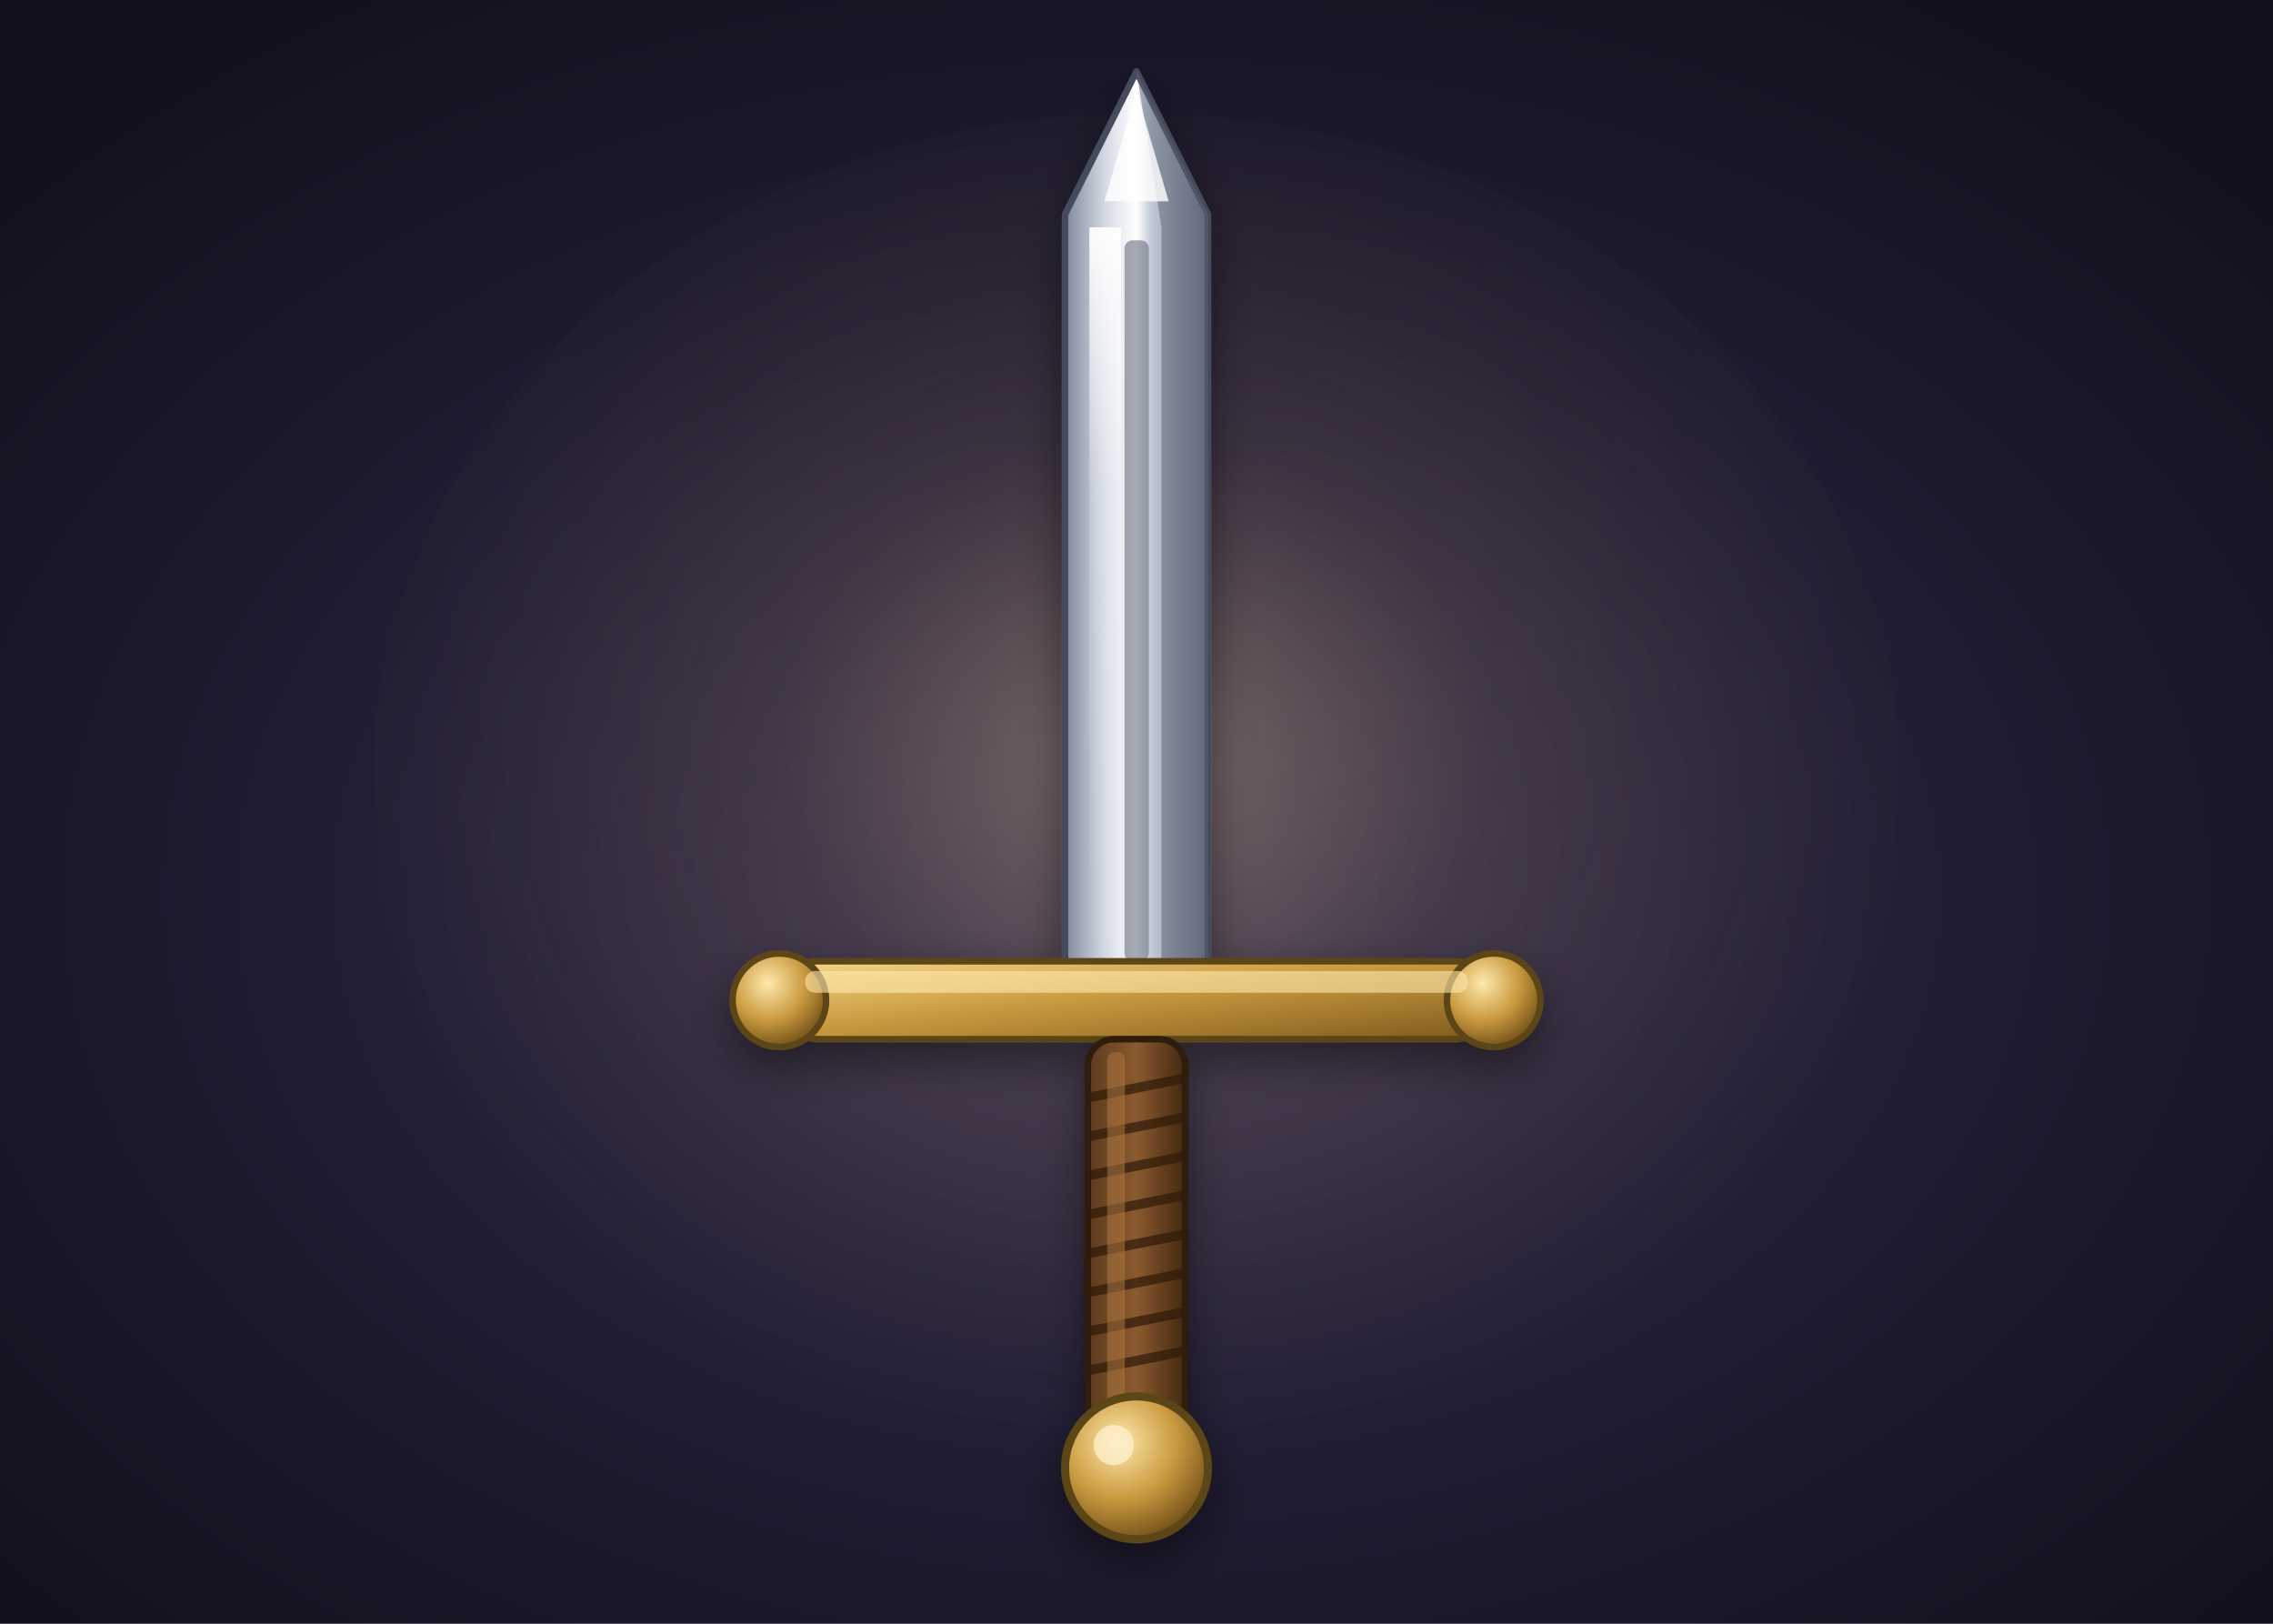
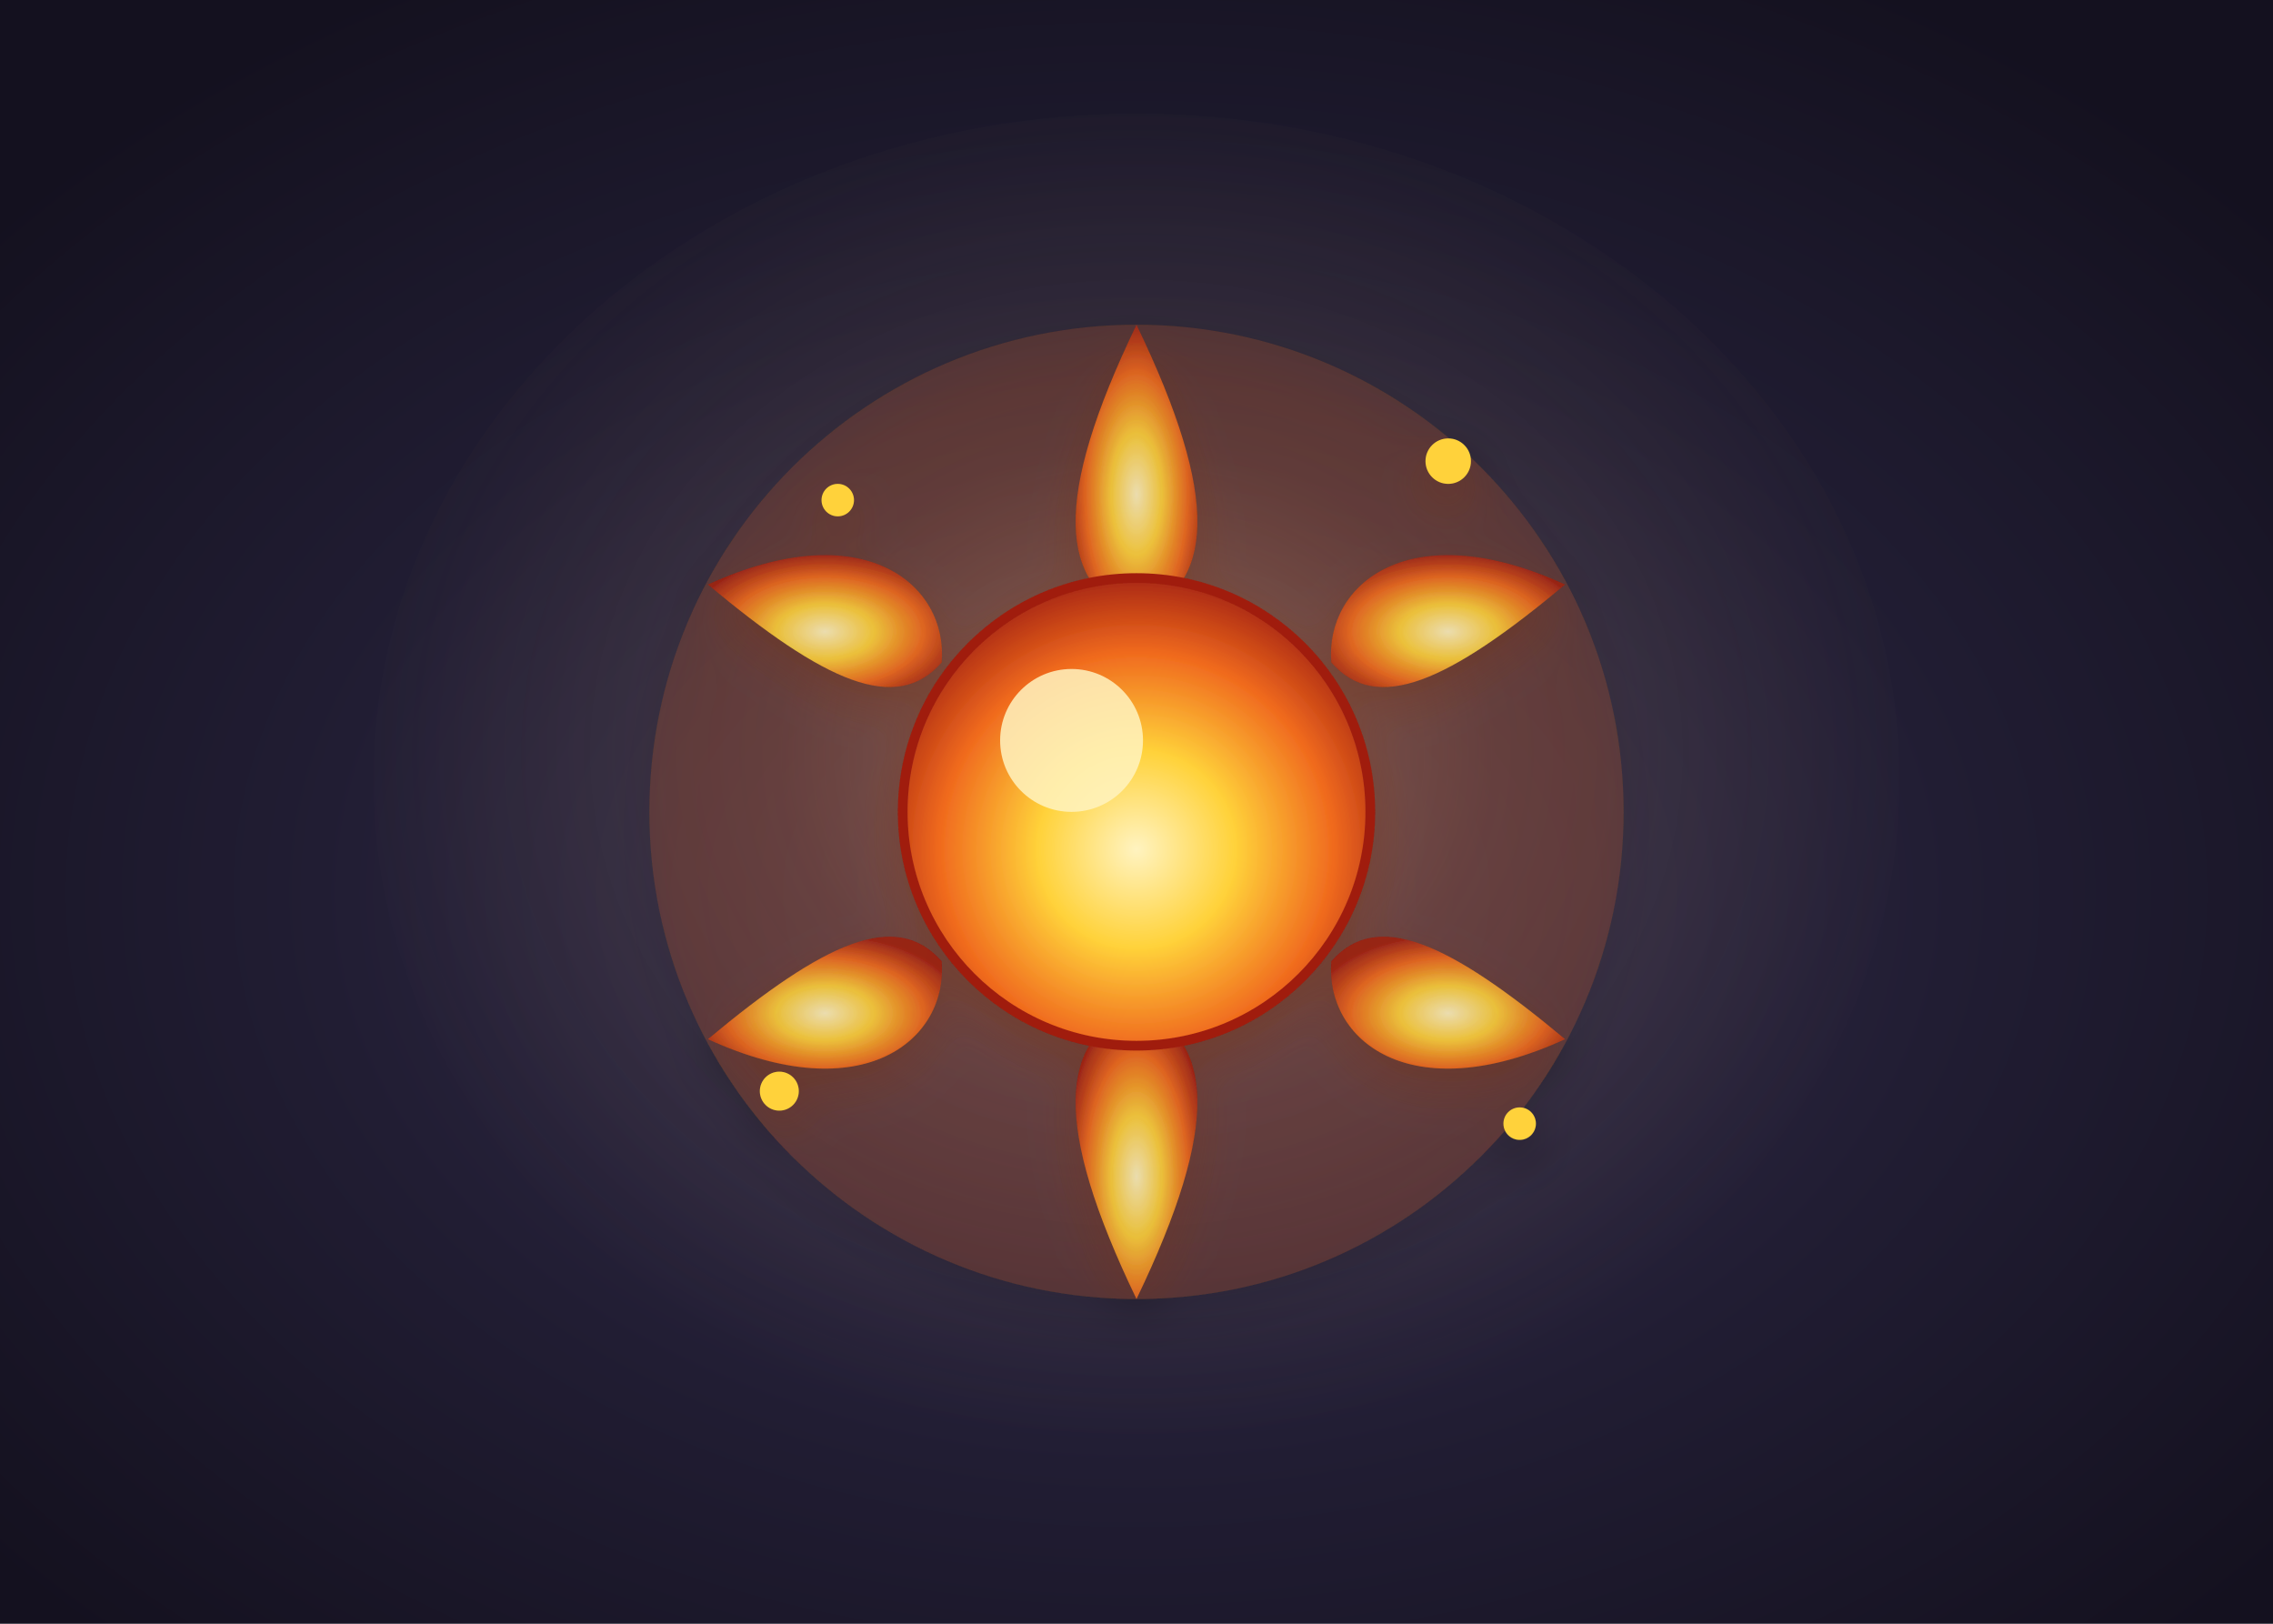
<svg xmlns="http://www.w3.org/2000/svg" width="700" height="500" viewBox="0 0 700 500">
  <defs>
    <radialGradient id="fondo" cx="50%" cy="55%" r="65%">
      <stop offset="0%" stop-color="#3a3350" />
      <stop offset="55%" stop-color="#211d33" />
      <stop offset="100%" stop-color="#14111f" />
    </radialGradient>
    <radialGradient id="halo" cx="50%" cy="48%" r="52%">
      <stop offset="0%" stop-color="#ffdca8" stop-opacity="0.34" />
      <stop offset="45%" stop-color="#e8b878" stop-opacity="0.11" />
      <stop offset="100%" stop-color="#e8b878" stop-opacity="0" />
    </radialGradient>
    <linearGradient id="acero" x1="0" y1="0" x2="1" y2="0">
      <stop offset="0%" stop-color="#7f889b" />
      <stop offset="28%" stop-color="#d4dae4" />
      <stop offset="50%" stop-color="#ffffff" />
      <stop offset="60%" stop-color="#c3cbd8" />
      <stop offset="100%" stop-color="#646c7d" />
    </linearGradient>
    <linearGradient id="acero-h" x1="0" y1="0" x2="0" y2="1">
      <stop offset="0%" stop-color="#7f889b" />
      <stop offset="28%" stop-color="#d4dae4" />
      <stop offset="50%" stop-color="#ffffff" />
      <stop offset="60%" stop-color="#c3cbd8" />
      <stop offset="100%" stop-color="#646c7d" />
    </linearGradient>
    <linearGradient id="acero-lustre" x1="0" y1="0" x2="0" y2="1">
      <stop offset="0%" stop-color="#ffffff" stop-opacity="0.95" />
      <stop offset="35%" stop-color="#ffffff" stop-opacity="0.22" />
      <stop offset="100%" stop-color="#ffffff" stop-opacity="0" />
    </linearGradient>
    <linearGradient id="oro" x1="0" y1="0" x2="1" y2="1">
      <stop offset="0%" stop-color="#f6d98a" />
      <stop offset="45%" stop-color="#c99a3f" />
      <stop offset="100%" stop-color="#7d5a1e" />
    </linearGradient>
    <radialGradient id="oro-pomo" cx="38%" cy="32%" r="72%">
      <stop offset="0%" stop-color="#ffe9ad" />
      <stop offset="55%" stop-color="#c99a3f" />
      <stop offset="100%" stop-color="#6f4e18" />
    </radialGradient>
    <linearGradient id="cuero" x1="0" y1="0" x2="1" y2="0">
      <stop offset="0%" stop-color="#5c3a1e" />
      <stop offset="50%" stop-color="#8a5a2f" />
      <stop offset="100%" stop-color="#42280f" />
    </linearGradient>
    <linearGradient id="madera" x1="0" y1="0" x2="1" y2="0">
      <stop offset="0%" stop-color="#5a3a1c" />
      <stop offset="45%" stop-color="#9a6b3a" />
      <stop offset="55%" stop-color="#84592e" />
      <stop offset="100%" stop-color="#3f2711" />
    </linearGradient>
    <radialGradient id="gema-azul" cx="38%" cy="30%" r="75%">
      <stop offset="0%" stop-color="#cfe4ff" />
      <stop offset="40%" stop-color="#5b8be0" />
      <stop offset="100%" stop-color="#1f3f8a" />
    </radialGradient>
    <radialGradient id="gema-roja" cx="38%" cy="30%" r="75%">
      <stop offset="0%" stop-color="#ffd0cf" />
      <stop offset="40%" stop-color="#e0555b" />
      <stop offset="100%" stop-color="#8a1f2a" />
    </radialGradient>
    <radialGradient id="gema-verde" cx="38%" cy="30%" r="75%">
      <stop offset="0%" stop-color="#d4ffdf" />
      <stop offset="40%" stop-color="#4fbf7a" />
      <stop offset="100%" stop-color="#1a6b3a" />
    </radialGradient>
    <radialGradient id="pocion-roja" cx="42%" cy="30%" r="80%">
      <stop offset="0%" stop-color="#ff9a8f" />
      <stop offset="45%" stop-color="#e23b46" />
      <stop offset="100%" stop-color="#8f1420" />
    </radialGradient>
    <linearGradient id="vidrio" x1="0" y1="0" x2="1" y2="0">
      <stop offset="0%" stop-color="#ffffff" stop-opacity="0.55" />
      <stop offset="30%" stop-color="#cfe0e6" stop-opacity="0.18" />
      <stop offset="100%" stop-color="#7d9aa6" stop-opacity="0.30" />
    </linearGradient>
    <radialGradient id="fuego" cx="50%" cy="58%" r="60%">
      <stop offset="0%" stop-color="#fff3c0" />
      <stop offset="35%" stop-color="#ffd23a" />
      <stop offset="70%" stop-color="#f06a1e" />
      <stop offset="100%" stop-color="#a01f10" />
    </radialGradient>
    <radialGradient id="curacion" cx="50%" cy="45%" r="60%">
      <stop offset="0%" stop-color="#eafff0" />
      <stop offset="45%" stop-color="#7fe6a2" />
      <stop offset="100%" stop-color="#2a9a5a" />
    </radialGradient>
    <radialGradient id="caos" cx="45%" cy="35%" r="70%">
      <stop offset="0%" stop-color="#e0b0ff" />
      <stop offset="45%" stop-color="#8a3fd0" />
      <stop offset="100%" stop-color="#3a1060" />
    </radialGradient>
    <filter id="sombra" x="-60%" y="-60%" width="220%" height="220%">
      <feDropShadow dx="0" dy="6" stdDeviation="7" flood-color="#000000" flood-opacity="0.45" />
    </filter>
  </defs>
  <rect width="700" height="500" fill="url(#fondo)" />
  <ellipse cx="350" cy="240" rx="235" ry="205" fill="url(#halo)" />
  <g filter="url(#sombra)">
-     <g transform="translate(350 0)">
-       <path d="M 0 22 L 22 66 L 22 300 L -22 300 L -22 66 Z" fill="url(#acero)" stroke="#454b5b" stroke-width="2" stroke-linejoin="round" />
-       <path d="M 0 22 L 22 66 L 22 300 L 7.7 300 L 7.7 70 Z" fill="#5b6376" opacity="0.5" />
-       <rect x="-3.7" y="74" width="7.5" height="222" rx="2.5" fill="#67707f" opacity="0.6" />
-       <path d="M -14.5 70 L -4.8 70 L -4.8 290 L -11.0 300 L -14.5 290 Z" fill="url(#acero-lustre)" />
-       <path d="M 0 28 L 9.9 62 L -9.9 62 Z" fill="#ffffff" opacity="0.8" />
-       <rect x="-110" y="296" width="220" height="24" rx="12.0" fill="url(#oro)" stroke="#5c4413" stroke-width="2" />
-       <circle cx="-110" cy="308.0" r="14.4" fill="url(#oro-pomo)" stroke="#5c4413" stroke-width="2" />
-       <circle cx="110" cy="308.0" r="14.4" fill="url(#oro-pomo)" stroke="#5c4413" stroke-width="2" />
-       <rect x="-102" y="299" width="204" height="6.7" rx="3" fill="#ffe9ad" opacity="0.6" />
-       <rect x="-15.0" y="320" width="30" height="120" rx="8.1" fill="url(#cuero)" stroke="#2e1a09" stroke-width="2" />
-       <path d="M -15.0 338 L 15.0 332" stroke="#2e1a09" stroke-width="3" opacity="0.7" />
-       <path d="M -15.0 350 L 15.0 344" stroke="#2e1a09" stroke-width="3" opacity="0.7" />
-       <path d="M -15.0 362 L 15.0 356" stroke="#2e1a09" stroke-width="3" opacity="0.7" />
-       <path d="M -15.0 374 L 15.0 368" stroke="#2e1a09" stroke-width="3" opacity="0.7" />
-       <path d="M -15.0 386 L 15.0 380" stroke="#2e1a09" stroke-width="3" opacity="0.7" />
-       <path d="M -15.0 398 L 15.0 392" stroke="#2e1a09" stroke-width="3" opacity="0.7" />
-       <path d="M -15.0 410 L 15.0 404" stroke="#2e1a09" stroke-width="3" opacity="0.7" />
-       <path d="M -15.0 422 L 15.0 416" stroke="#2e1a09" stroke-width="3" opacity="0.7" />
-       <rect x="-9.0" y="324" width="5.4" height="112" rx="2.2" fill="#b07a42" opacity="0.5" />
-       <circle cx="0" cy="452" r="22" fill="url(#oro-pomo)" stroke="#5c4413" stroke-width="2.5" />
-       <circle cx="-7.0" cy="445.0" r="6.2" fill="#fff2cf" opacity="0.75" />
+     <g transform="translate(350 250)">
+       <circle cx="0" cy="0" r="150" fill="#f06a1e" opacity="0.18" />
+       <path d="M 0 -150 C 26 -96 24 -70 0 -60 C -24 -70 -26 -96 0 -150 Z" fill="url(#fuego)" opacity="0.85" />
+       <path d="M 132 -70 C 96 -40 74 -30 60 -46 C 58 -70 84 -92 132 -70 Z" fill="url(#fuego)" opacity="0.85" />
+       <path d="M 132 70 C 96 40 74 30 60 46 C 58 70 84 92 132 70 Z" fill="url(#fuego)" opacity="0.85" />
+       <path d="M 0 150 C 26 96 24 70 0 60 C -24 70 -26 96 0 150 Z" fill="url(#fuego)" opacity="0.85" />
+       <path d="M -132 70 C -96 40 -74 30 -60 46 C -58 70 -84 92 -132 70 Z" fill="url(#fuego)" opacity="0.85" />
+       <path d="M -132 -70 C -96 -40 -74 -30 -60 -46 C -58 -70 -84 -92 -132 -70 Z" fill="url(#fuego)" opacity="0.85" />
+       <circle cx="0" cy="0" r="72" fill="url(#fuego)" stroke="#a01f10" stroke-width="3" />
+       <circle cx="-20" cy="-22" r="22" fill="#fff3c0" opacity="0.85" />
+       <g fill="#ffd23a">
+         <circle cx="96" cy="-108" r="7" />
+         <circle cx="-110" cy="86" r="6" />
+         <circle cx="118" cy="96" r="5" />
+         <circle cx="-92" cy="-96" r="5" />
+       </g>
    </g>
  </g>
</svg>
